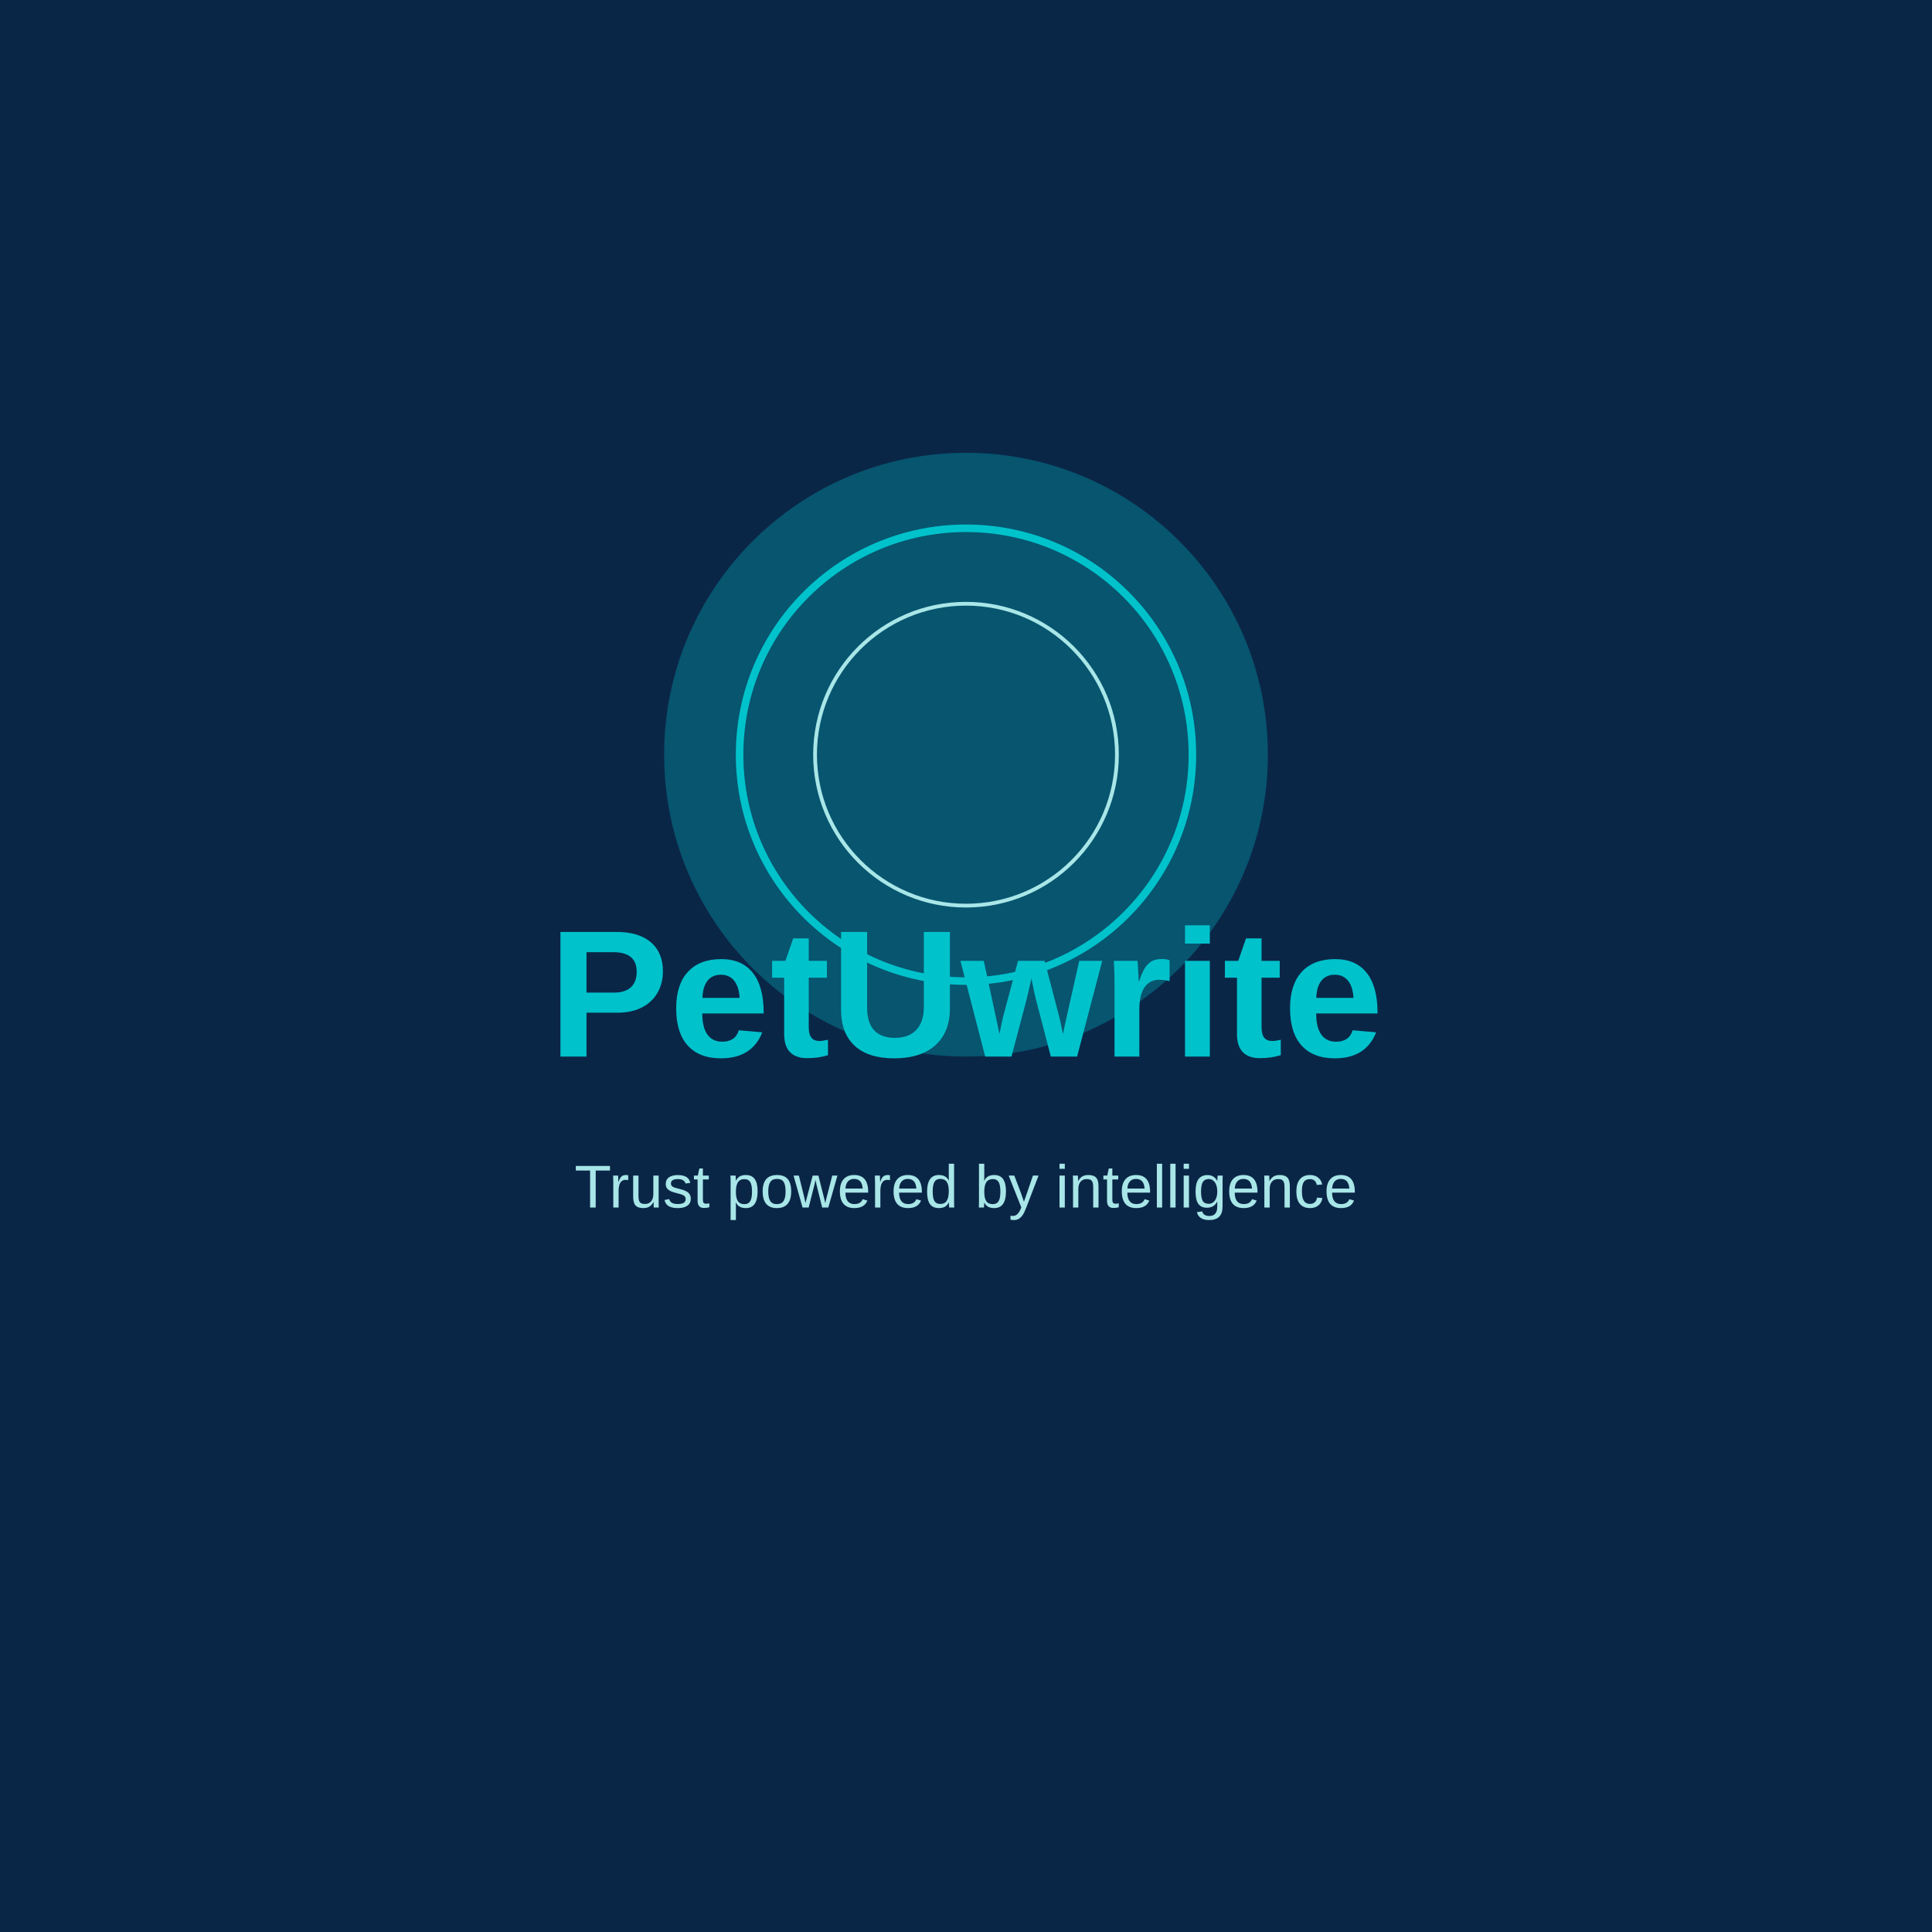
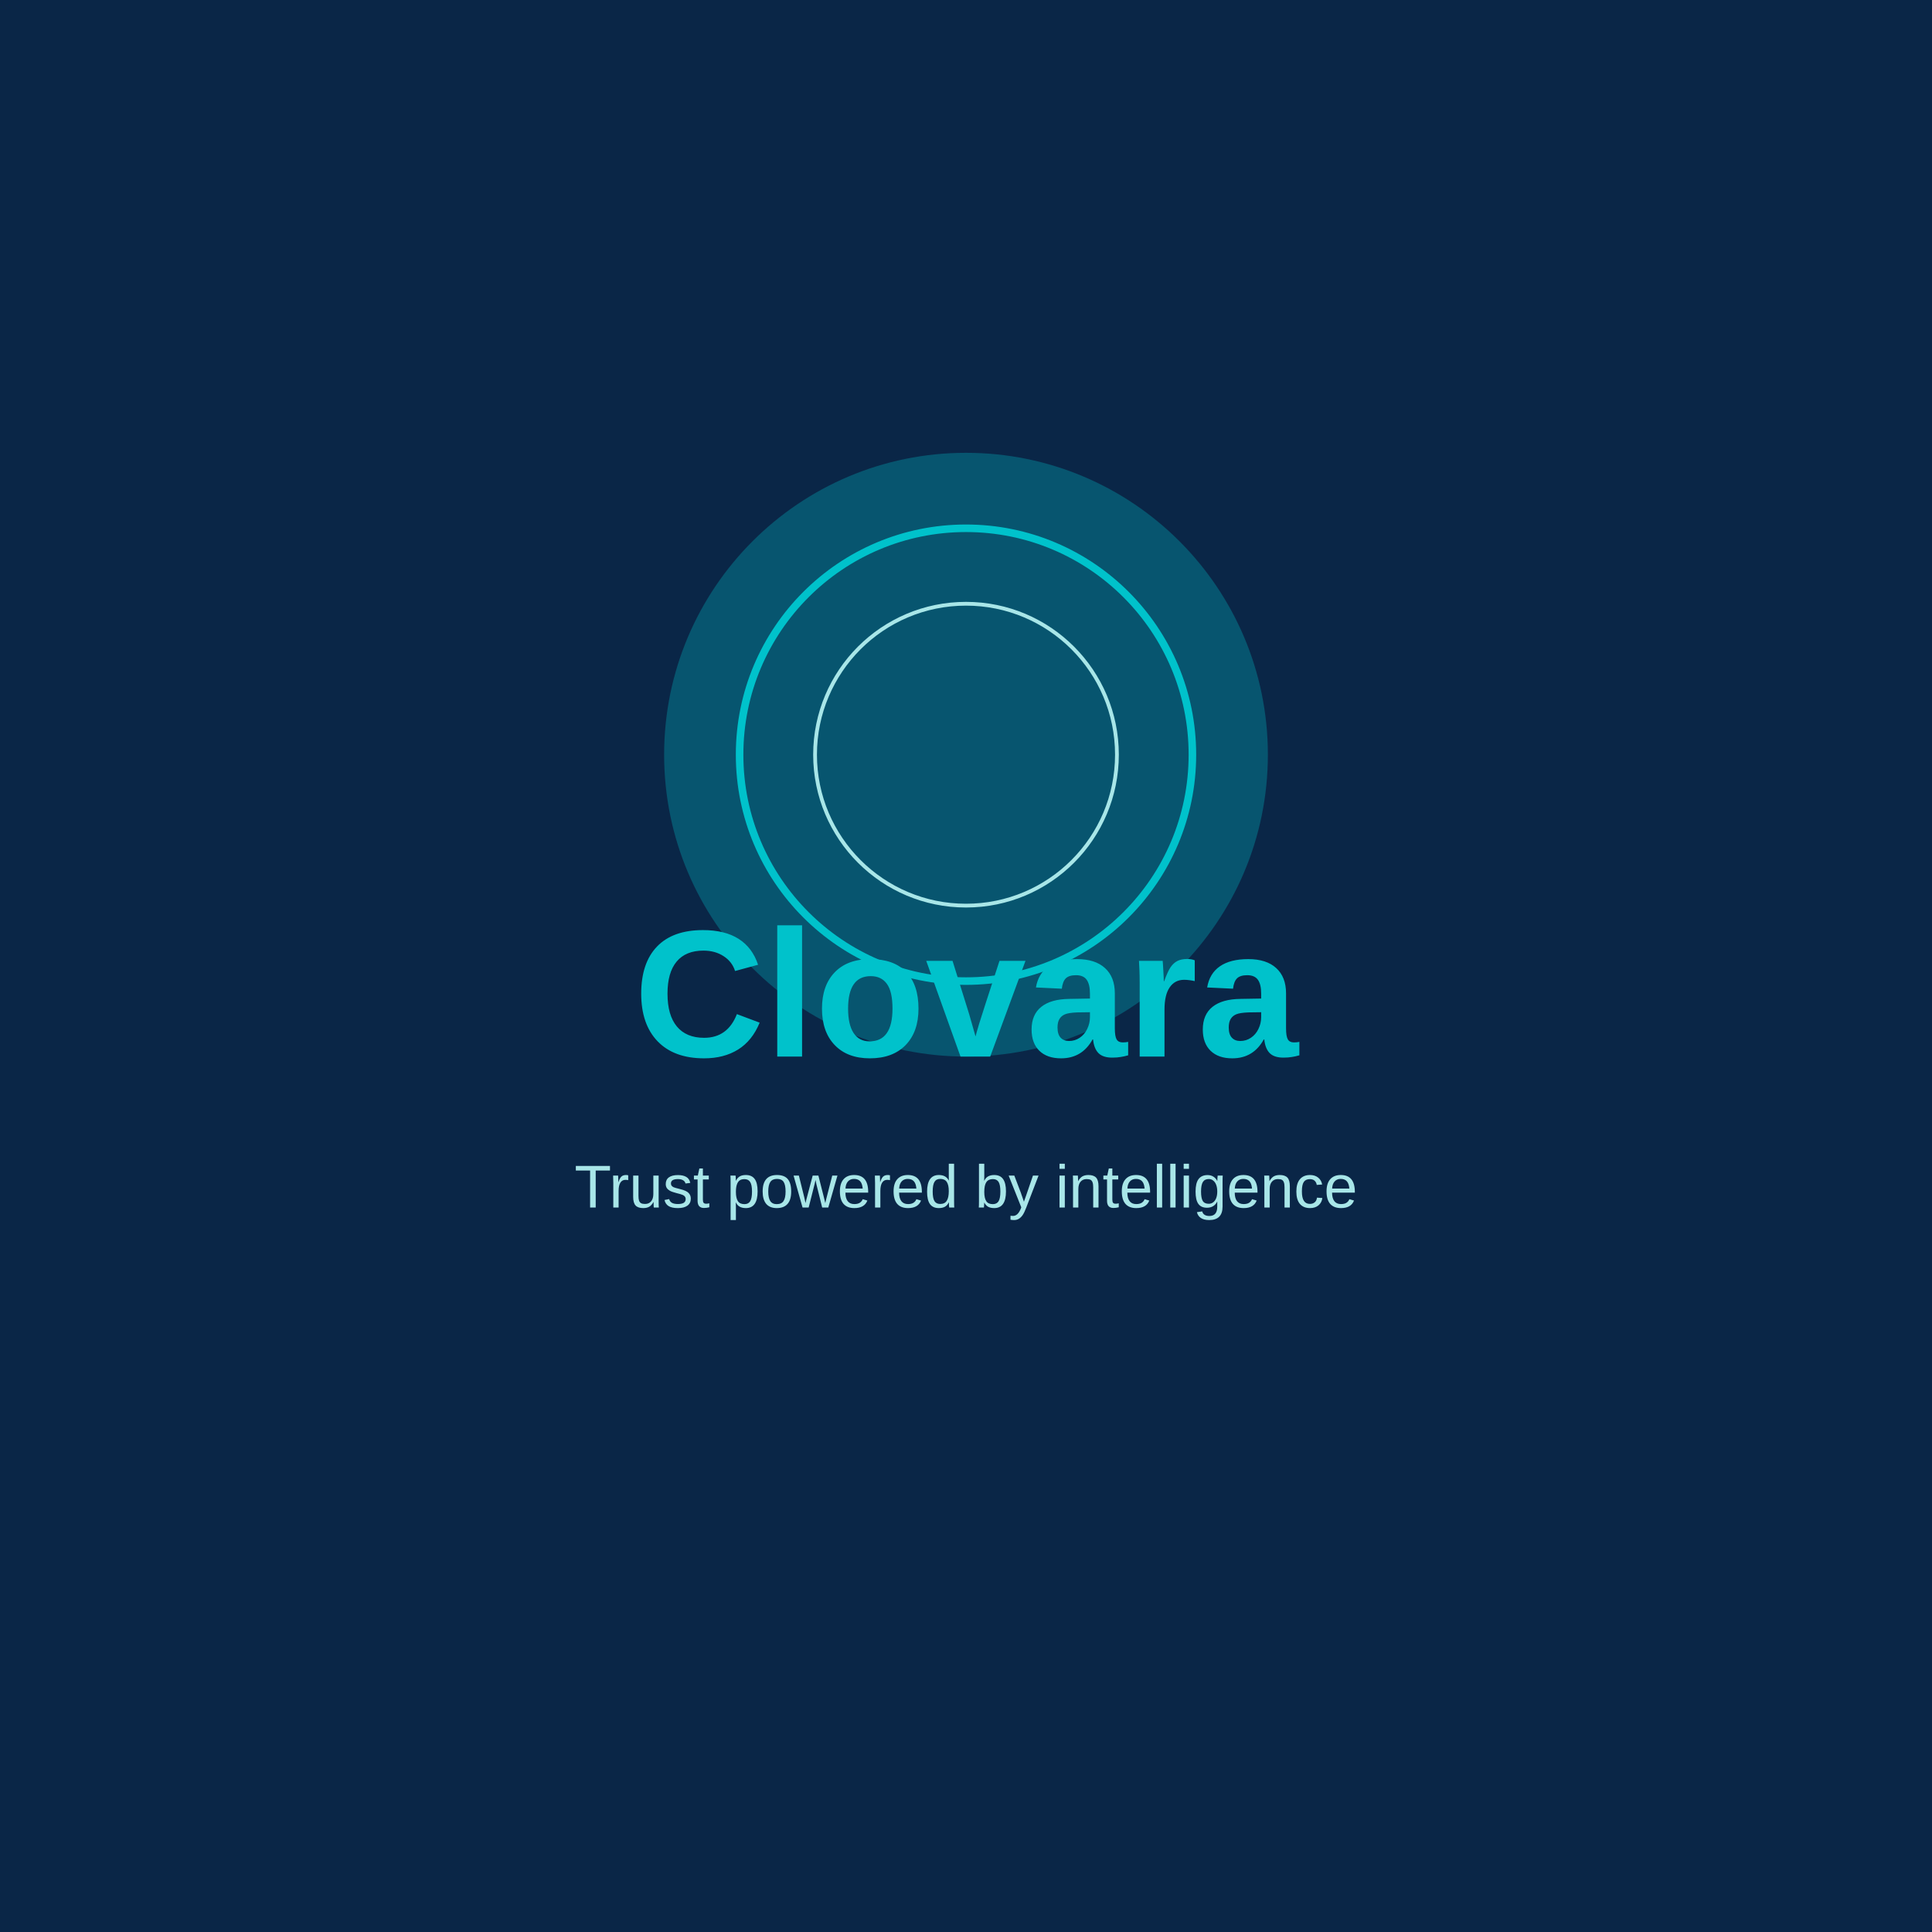
<svg xmlns="http://www.w3.org/2000/svg" width="512" height="512">
  <rect width="512" height="512" fill="#0A2647" />
  <circle cx="256" cy="200" r="80" fill="#00C2CB" opacity="0.3" />
-   <text x="256" y="280" font-family="Arial, sans-serif" font-size="48" font-weight="bold" fill="#00C2CB" text-anchor="middle">PetUwrite</text>
+   <text x="256" y="280" font-family="Arial, sans-serif" font-size="48" font-weight="bold" fill="#00C2CB" text-anchor="middle">Clovara</text>
  <text x="256" y="320" font-family="Arial, sans-serif" font-size="16" fill="#A8E6E8" text-anchor="middle">Trust powered by intelligence</text>
  <circle cx="256" cy="200" r="60" fill="none" stroke="#00C2CB" stroke-width="2" />
  <circle cx="256" cy="200" r="40" fill="none" stroke="#A8E6E8" stroke-width="1" />
</svg>
